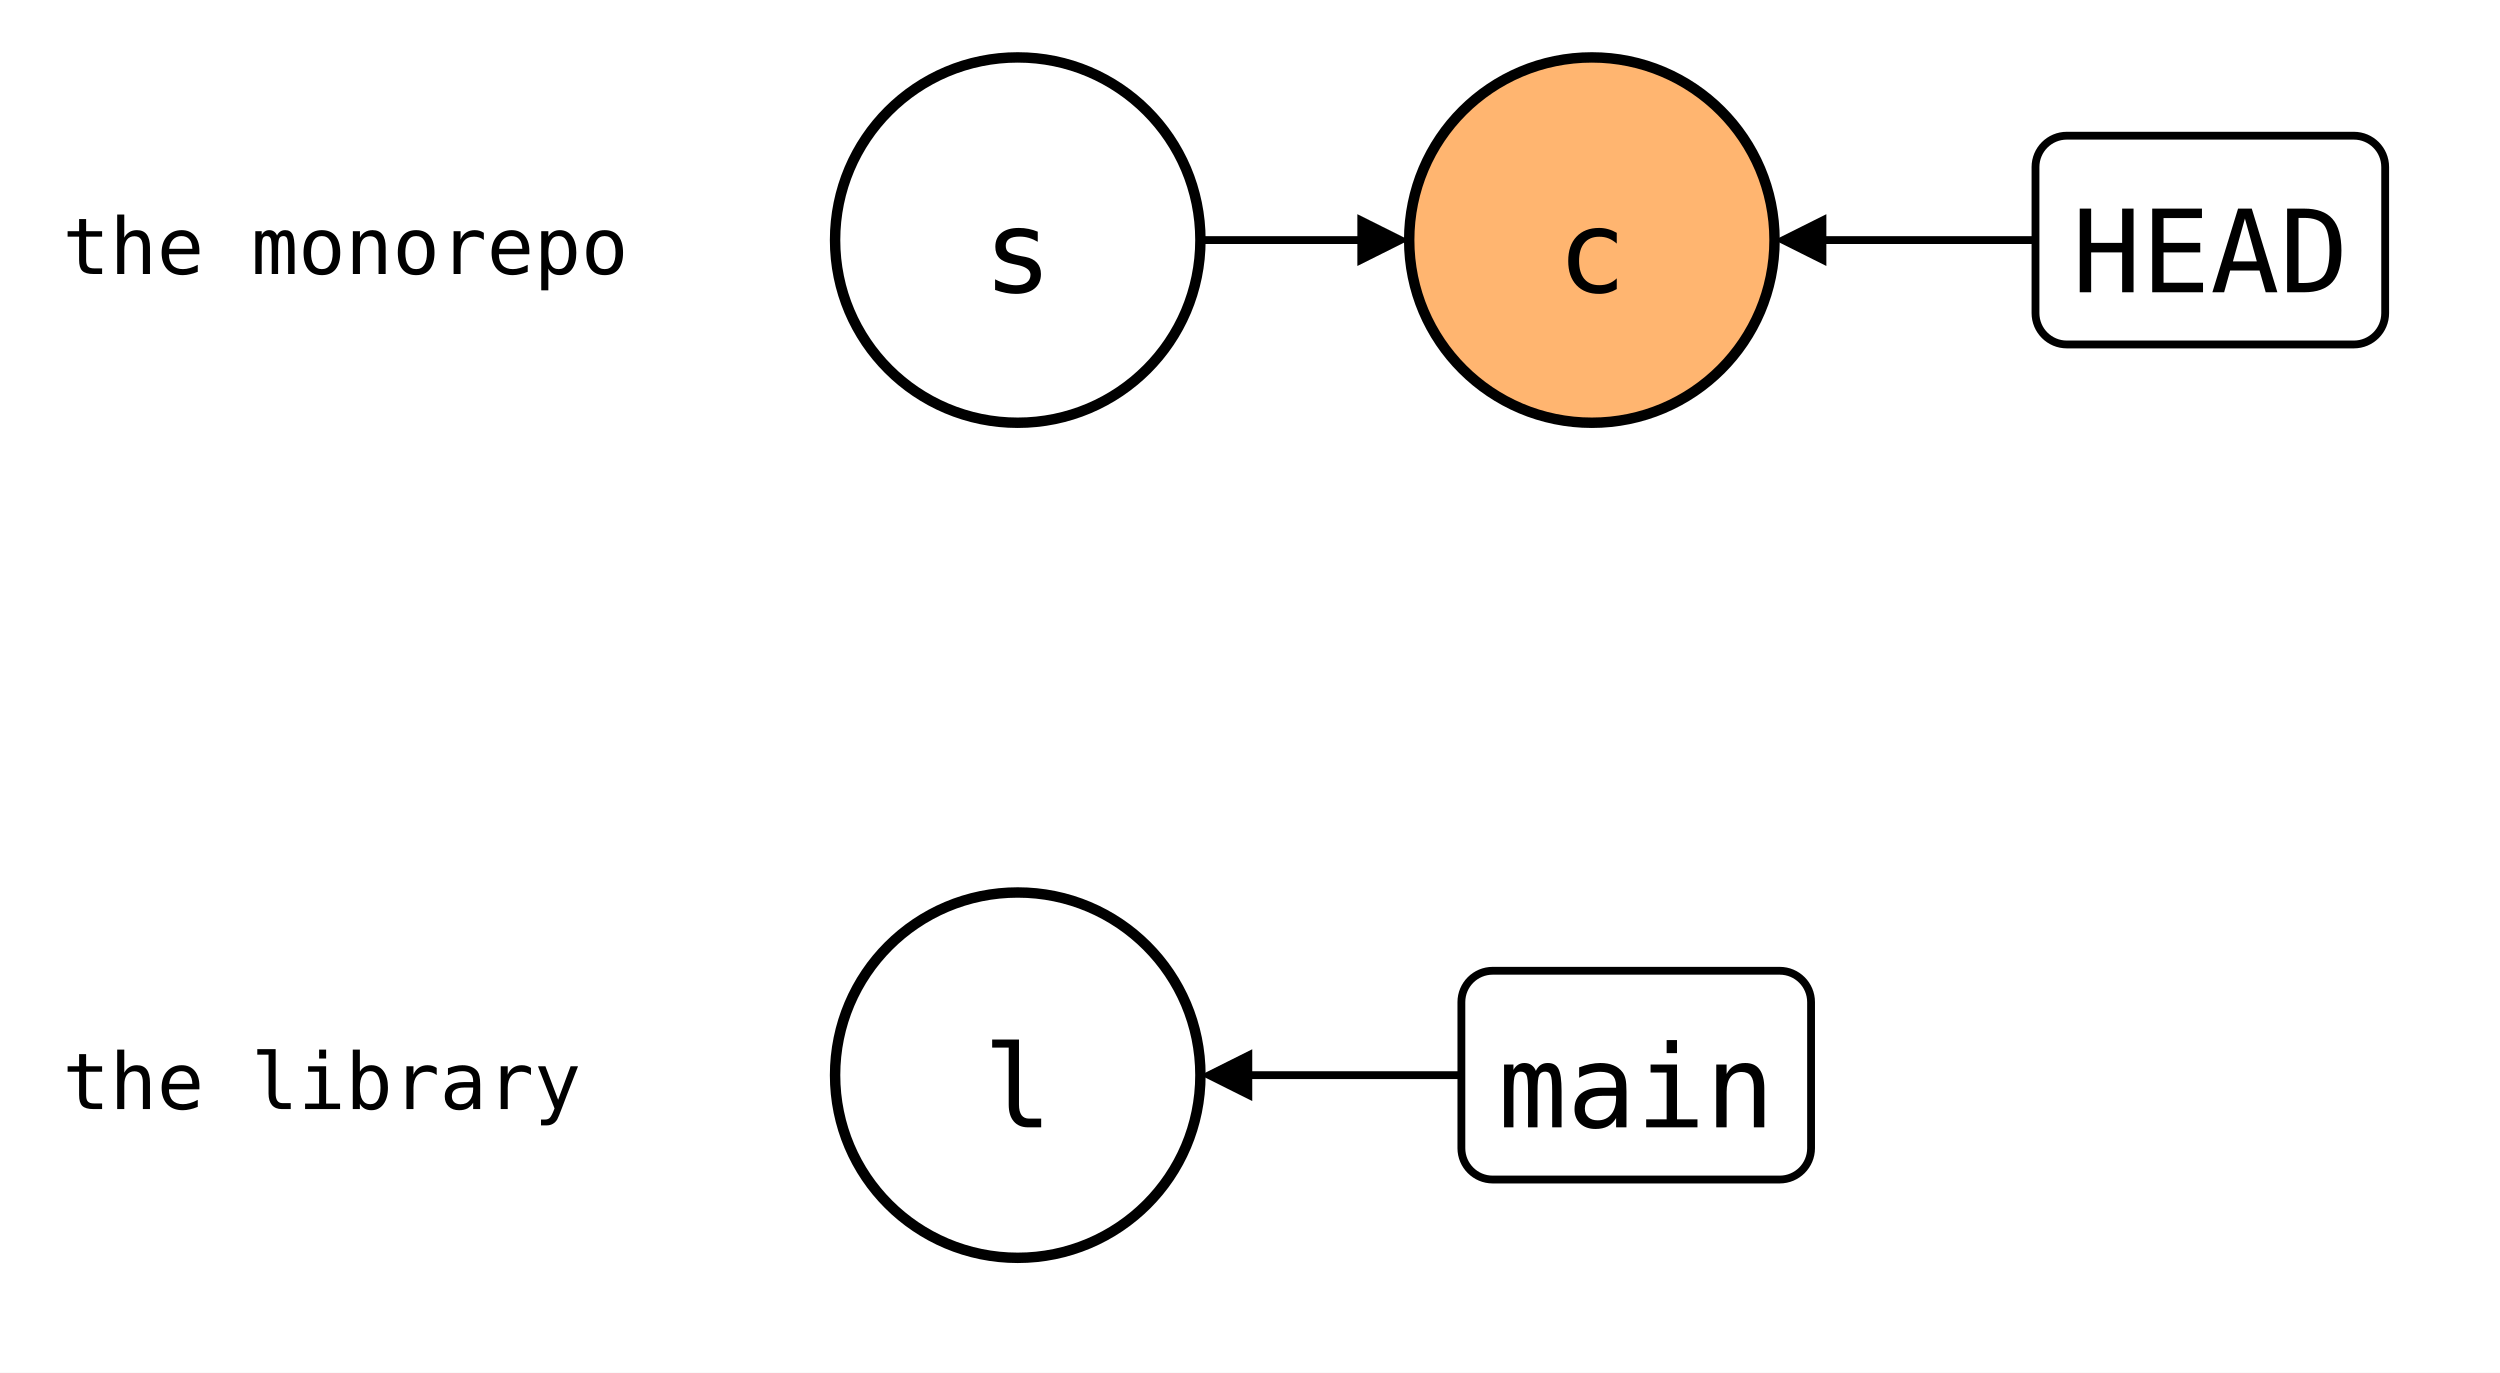
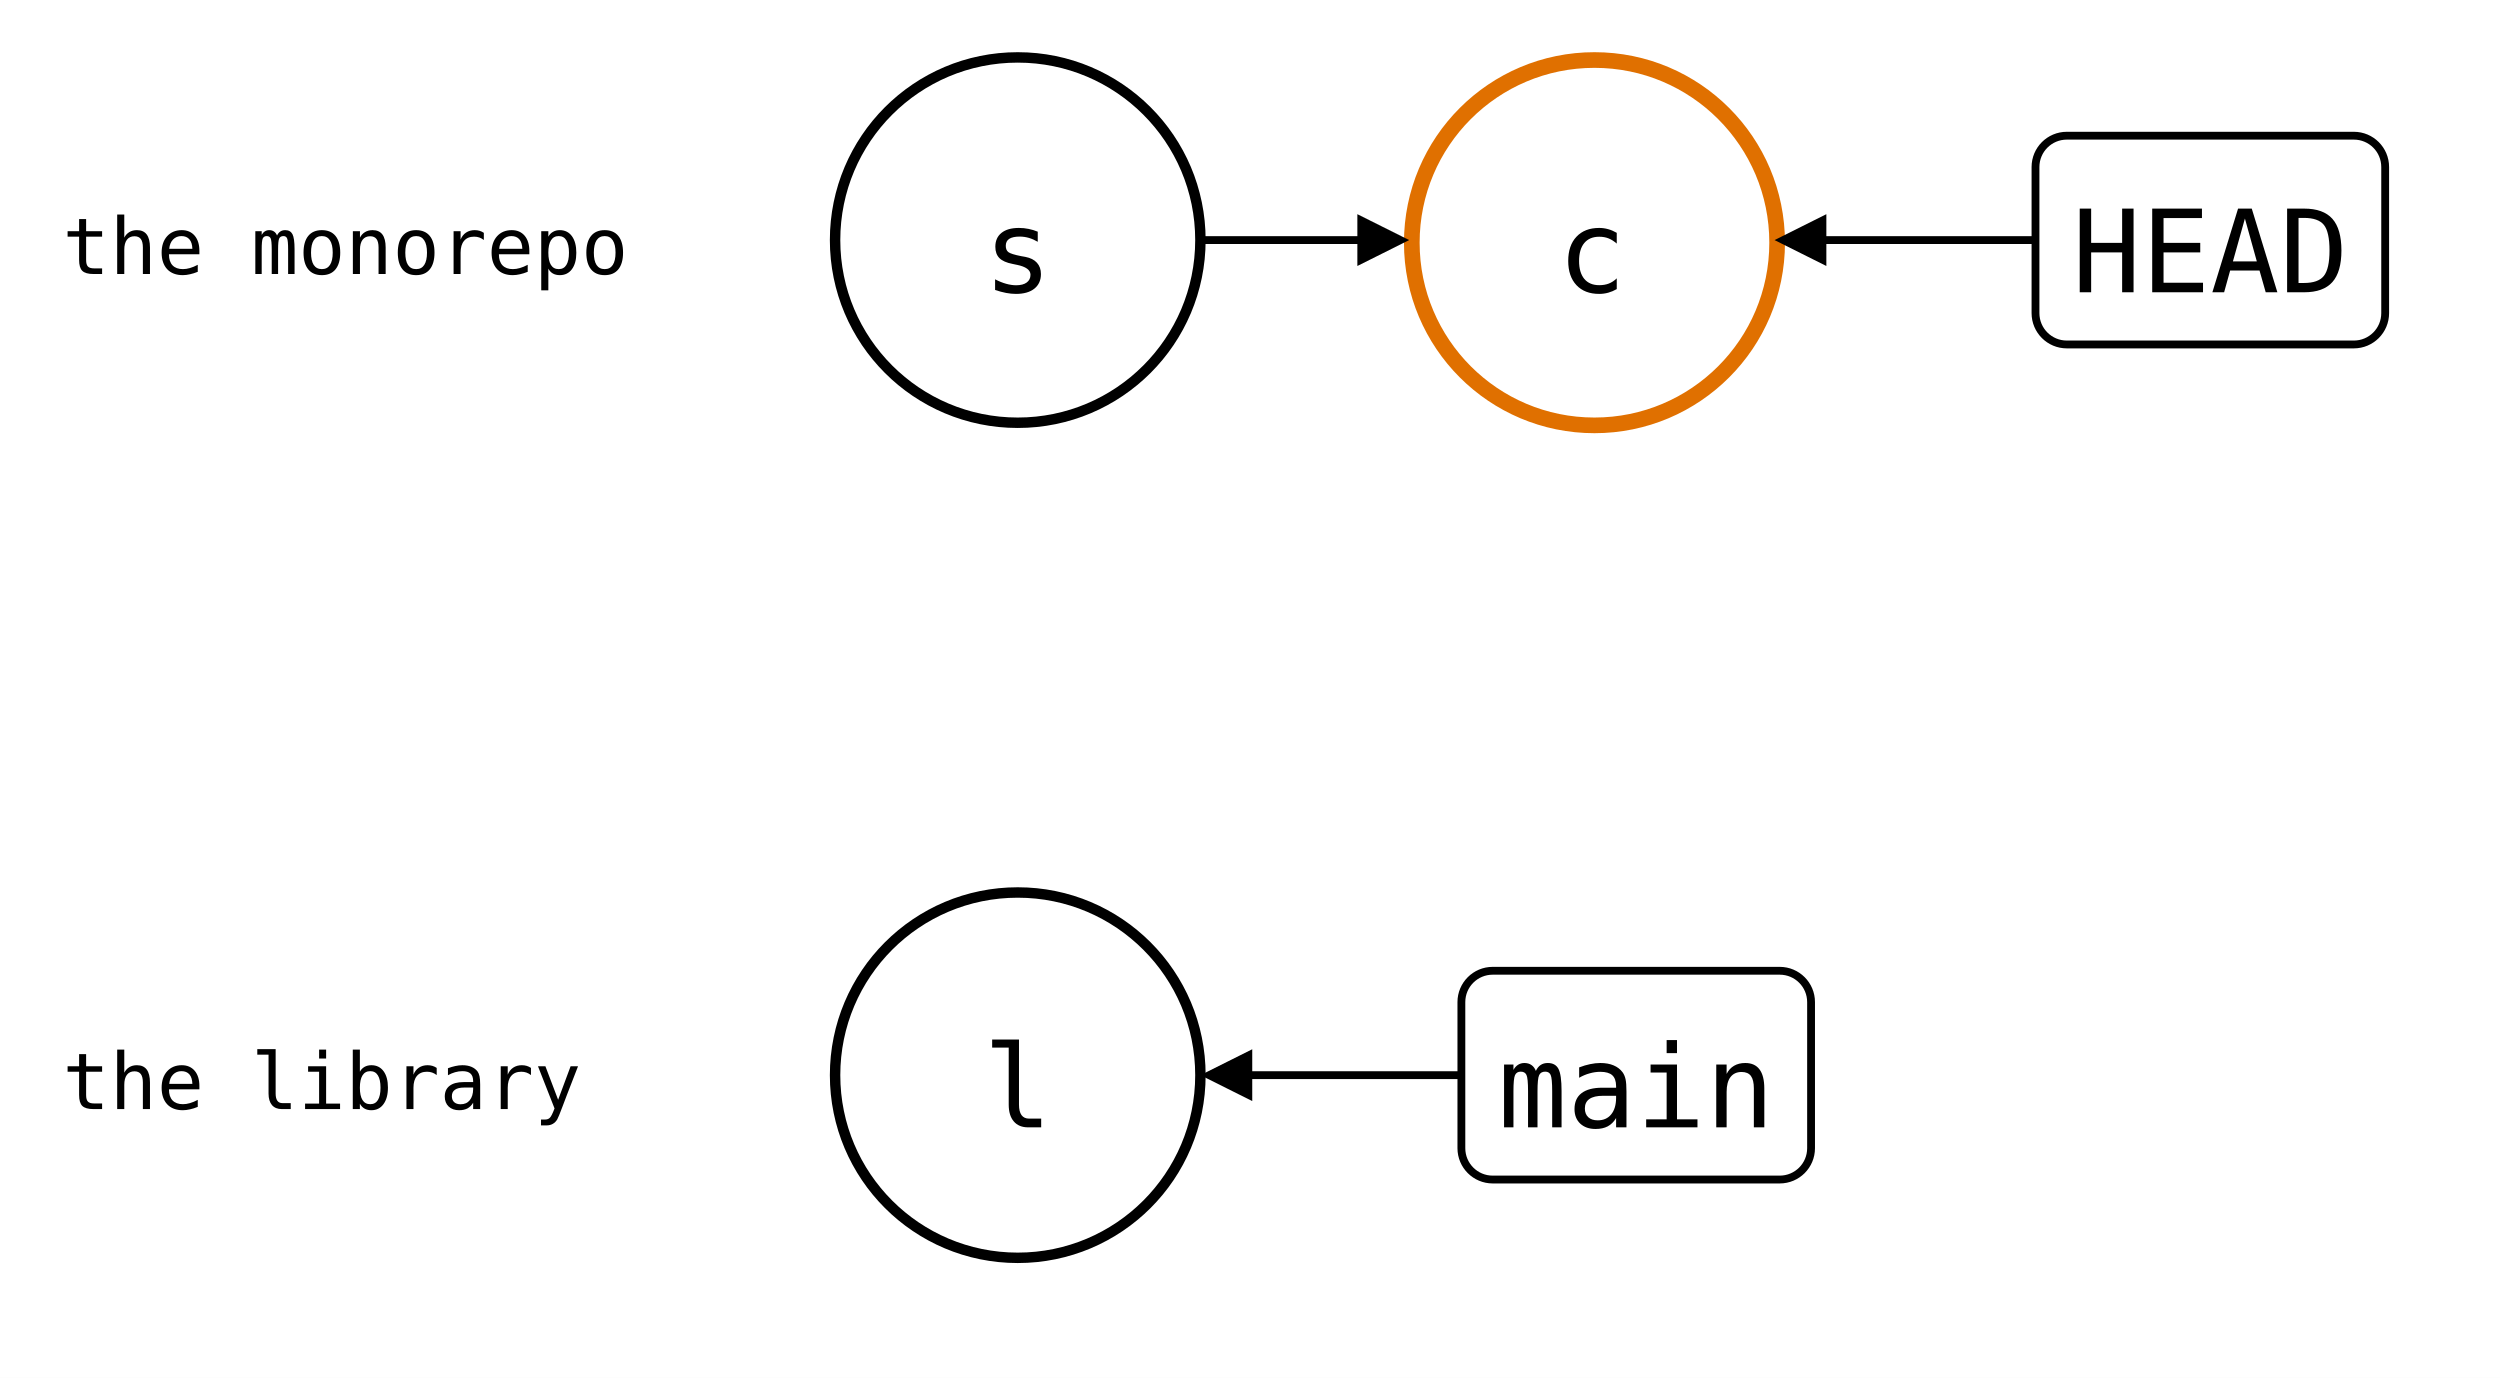
- <svg xmlns="http://www.w3.org/2000/svg" style="background: #ffffff; background-color: light-dark(#ffffff, #121212); color-scheme: light dark;" version="1.1" width="479px" height="263px" viewBox="0 0 479 263" id="ge-svg-YLTALU-Kyq5f1M-6LvGQ" content="&lt;mxfile host=&quot;Electron&quot;&gt;&#10;  &lt;diagram name=&quot;git-submodule-splice-fix&quot; id=&quot;git-submodule-splice-fix&quot;&gt;&#10;    &lt;mxGraphModel grid=&quot;0&quot; gridSize=&quot;10&quot; guides=&quot;1&quot; tooltips=&quot;1&quot; connect=&quot;1&quot; arrows=&quot;1&quot; fold=&quot;0&quot; page=&quot;0&quot; pageScale=&quot;1&quot; pageWidth=&quot;850&quot; pageHeight=&quot;1100&quot; background=&quot;#ffffff&quot; math=&quot;0&quot; shadow=&quot;0&quot;&gt;&#10;      &lt;root&gt;&#10;        &lt;mxCell id=&quot;0&quot; /&gt;&#10;        &lt;mxCell id=&quot;1&quot; parent=&quot;0&quot; /&gt;&#10;        &lt;mxCell id=&quot;text0&quot; parent=&quot;1&quot; style=&quot;text;strokeColor=none;fillColor=none;align=left;verticalAlign=middle;fontSize=15;fontFamily=Roboto Mono,monospace;&quot; value=&quot;the monorepo&quot; vertex=&quot;1&quot;&gt;&#10;          &lt;mxGeometry height=&quot;30&quot; width=&quot;130&quot; y=&quot;90&quot; as=&quot;geometry&quot; /&gt;&#10;        &lt;/mxCell&gt;&#10;        &lt;mxCell id=&quot;text1&quot; parent=&quot;1&quot; style=&quot;text;strokeColor=none;fillColor=none;align=left;verticalAlign=middle;fontSize=15;fontFamily=Roboto Mono,monospace;&quot; value=&quot;the library&quot; vertex=&quot;1&quot;&gt;&#10;          &lt;mxGeometry height=&quot;30&quot; width=&quot;130&quot; y=&quot;250&quot; as=&quot;geometry&quot; /&gt;&#10;        &lt;/mxCell&gt;&#10;        &lt;mxCell id=&quot;s&quot; parent=&quot;1&quot; style=&quot;ellipse;aspect=fixed;strokeWidth=2;fontSize=22;fontFamily=Roboto Mono,monospace;&quot; value=&quot;s&quot; vertex=&quot;1&quot;&gt;&#10;          &lt;mxGeometry height=&quot;70&quot; width=&quot;70&quot; x=&quot;150&quot; y=&quot;70&quot; as=&quot;geometry&quot; /&gt;&#10;        &lt;/mxCell&gt;&#10;        &lt;mxCell id=&quot;c&quot; parent=&quot;1&quot; style=&quot;ellipse;aspect=fixed;strokeWidth=2;fontSize=22;fontFamily=Roboto Mono,monospace;fillColor=#FFB570;&quot; value=&quot;c&quot; vertex=&quot;1&quot;&gt;&#10;          &lt;mxGeometry height=&quot;70&quot; width=&quot;70&quot; x=&quot;260&quot; y=&quot;70&quot; as=&quot;geometry&quot; /&gt;&#10;        &lt;/mxCell&gt;&#10;        &lt;mxCell id=&quot;l&quot; parent=&quot;1&quot; style=&quot;ellipse;aspect=fixed;strokeWidth=2;fontSize=22;fontFamily=Roboto Mono,monospace;&quot; value=&quot;l&quot; vertex=&quot;1&quot;&gt;&#10;          &lt;mxGeometry height=&quot;70&quot; width=&quot;70&quot; x=&quot;150&quot; y=&quot;230&quot; as=&quot;geometry&quot; /&gt;&#10;        &lt;/mxCell&gt;&#10;        &lt;mxCell id=&quot;box0&quot; parent=&quot;1&quot; style=&quot;rounded=1;strokeWidth=1.5;fontSize=22;fontFamily=Roboto Mono,monospace;&quot; value=&quot;HEAD&quot; vertex=&quot;1&quot;&gt;&#10;          &lt;mxGeometry height=&quot;40&quot; width=&quot;67&quot; x=&quot;380&quot; y=&quot;85&quot; as=&quot;geometry&quot; /&gt;&#10;        &lt;/mxCell&gt;&#10;        &lt;mxCell id=&quot;e0&quot; edge=&quot;1&quot; parent=&quot;1&quot; source=&quot;box0&quot; style=&quot;endArrow=block;endFill=1;html=1;strokeWidth=1.5;rounded=0;&quot; target=&quot;c&quot;&gt;&#10;          &lt;mxGeometry relative=&quot;1&quot; as=&quot;geometry&quot; /&gt;&#10;        &lt;/mxCell&gt;&#10;        &lt;mxCell id=&quot;box1&quot; parent=&quot;1&quot; style=&quot;rounded=1;strokeWidth=1.5;fontSize=22;fontFamily=Roboto Mono,monospace;&quot; value=&quot;main&quot; vertex=&quot;1&quot;&gt;&#10;          &lt;mxGeometry height=&quot;40&quot; width=&quot;67&quot; x=&quot;270&quot; y=&quot;245&quot; as=&quot;geometry&quot; /&gt;&#10;        &lt;/mxCell&gt;&#10;        &lt;mxCell id=&quot;e1&quot; edge=&quot;1&quot; parent=&quot;1&quot; source=&quot;box1&quot; style=&quot;endArrow=block;endFill=1;html=1;strokeWidth=1.5;rounded=0;&quot; target=&quot;l&quot;&gt;&#10;          &lt;mxGeometry relative=&quot;1&quot; as=&quot;geometry&quot; /&gt;&#10;        &lt;/mxCell&gt;&#10;        &lt;mxCell id=&quot;e2&quot; edge=&quot;1&quot; parent=&quot;1&quot; source=&quot;s&quot; style=&quot;endArrow=block;endFill=1;html=1;strokeWidth=1.5;rounded=0;&quot; target=&quot;c&quot;&gt;&#10;          &lt;mxGeometry relative=&quot;1&quot; as=&quot;geometry&quot; /&gt;&#10;        &lt;/mxCell&gt;&#10;      &lt;/root&gt;&#10;    &lt;/mxGraphModel&gt;&#10;  &lt;/diagram&gt;&#10;&lt;/mxfile&gt;&#10;">
-   <style type="text/css">@supports (color: light-dark(#000, #fff)) { #ge-svg-YLTALU-Kyq5f1M-6LvGQ { --ge-adaptive-bg: light-dark(#ffffff, var(--ge-dark-color, #121212)); } }</style>
+ <svg xmlns="http://www.w3.org/2000/svg" style="background: #ffffff; background-color: light-dark(#ffffff, #121212); color-scheme: light dark;" version="1.1" width="479px" height="264px" viewBox="0 0 479 264" id="ge-svg-c-C17RpU8VtfvegK-72m" content="&lt;mxfile host=&quot;Electron&quot;&gt;&#10;  &lt;diagram name=&quot;git-submodule-splice-fix&quot; id=&quot;git-submodule-splice-fix&quot;&gt;&#10;    &lt;mxGraphModel grid=&quot;0&quot; gridSize=&quot;10&quot; guides=&quot;1&quot; tooltips=&quot;1&quot; connect=&quot;1&quot; arrows=&quot;1&quot; fold=&quot;0&quot; page=&quot;0&quot; pageScale=&quot;1&quot; pageWidth=&quot;850&quot; pageHeight=&quot;1100&quot; background=&quot;#ffffff&quot; math=&quot;0&quot; shadow=&quot;0&quot;&gt;&#10;      &lt;root&gt;&#10;        &lt;mxCell id=&quot;0&quot; /&gt;&#10;        &lt;mxCell id=&quot;1&quot; parent=&quot;0&quot; /&gt;&#10;        &lt;mxCell id=&quot;text0&quot; parent=&quot;1&quot; style=&quot;text;strokeColor=none;fillColor=none;align=left;verticalAlign=middle;fontSize=15;fontFamily=Roboto Mono,monospace;&quot; value=&quot;the monorepo&quot; vertex=&quot;1&quot;&gt;&#10;          &lt;mxGeometry height=&quot;30&quot; width=&quot;130&quot; y=&quot;90&quot; as=&quot;geometry&quot; /&gt;&#10;        &lt;/mxCell&gt;&#10;        &lt;mxCell id=&quot;text1&quot; parent=&quot;1&quot; style=&quot;text;strokeColor=none;fillColor=none;align=left;verticalAlign=middle;fontSize=15;fontFamily=Roboto Mono,monospace;&quot; value=&quot;the library&quot; vertex=&quot;1&quot;&gt;&#10;          &lt;mxGeometry height=&quot;30&quot; width=&quot;130&quot; y=&quot;250&quot; as=&quot;geometry&quot; /&gt;&#10;        &lt;/mxCell&gt;&#10;        &lt;mxCell id=&quot;s&quot; parent=&quot;1&quot; style=&quot;ellipse;aspect=fixed;strokeWidth=2;fontSize=22;fontFamily=Roboto Mono,monospace;&quot; value=&quot;s&quot; vertex=&quot;1&quot;&gt;&#10;          &lt;mxGeometry height=&quot;70&quot; width=&quot;70&quot; x=&quot;150&quot; y=&quot;70&quot; as=&quot;geometry&quot; /&gt;&#10;        &lt;/mxCell&gt;&#10;        &lt;mxCell id=&quot;c&quot; parent=&quot;1&quot; style=&quot;ellipse;aspect=fixed;fontSize=22;fontFamily=Roboto Mono,monospace;strokeColor=#E07000;strokeWidth=3;&quot; value=&quot;c&quot; vertex=&quot;1&quot;&gt;&#10;          &lt;mxGeometry height=&quot;70&quot; width=&quot;70&quot; x=&quot;260&quot; y=&quot;70&quot; as=&quot;geometry&quot; /&gt;&#10;        &lt;/mxCell&gt;&#10;        &lt;mxCell id=&quot;l&quot; parent=&quot;1&quot; style=&quot;ellipse;aspect=fixed;strokeWidth=2;fontSize=22;fontFamily=Roboto Mono,monospace;&quot; value=&quot;l&quot; vertex=&quot;1&quot;&gt;&#10;          &lt;mxGeometry height=&quot;70&quot; width=&quot;70&quot; x=&quot;150&quot; y=&quot;230&quot; as=&quot;geometry&quot; /&gt;&#10;        &lt;/mxCell&gt;&#10;        &lt;mxCell id=&quot;box0&quot; parent=&quot;1&quot; style=&quot;rounded=1;strokeWidth=1.5;fontSize=22;fontFamily=Roboto Mono,monospace;&quot; value=&quot;HEAD&quot; vertex=&quot;1&quot;&gt;&#10;          &lt;mxGeometry height=&quot;40&quot; width=&quot;67&quot; x=&quot;380&quot; y=&quot;85&quot; as=&quot;geometry&quot; /&gt;&#10;        &lt;/mxCell&gt;&#10;        &lt;mxCell id=&quot;e0&quot; edge=&quot;1&quot; parent=&quot;1&quot; source=&quot;box0&quot; style=&quot;endArrow=block;endFill=1;html=1;strokeWidth=1.5;rounded=0;&quot; target=&quot;c&quot;&gt;&#10;          &lt;mxGeometry relative=&quot;1&quot; as=&quot;geometry&quot; /&gt;&#10;        &lt;/mxCell&gt;&#10;        &lt;mxCell id=&quot;box1&quot; parent=&quot;1&quot; style=&quot;rounded=1;strokeWidth=1.5;fontSize=22;fontFamily=Roboto Mono,monospace;&quot; value=&quot;main&quot; vertex=&quot;1&quot;&gt;&#10;          &lt;mxGeometry height=&quot;40&quot; width=&quot;67&quot; x=&quot;270&quot; y=&quot;245&quot; as=&quot;geometry&quot; /&gt;&#10;        &lt;/mxCell&gt;&#10;        &lt;mxCell id=&quot;e1&quot; edge=&quot;1&quot; parent=&quot;1&quot; source=&quot;box1&quot; style=&quot;endArrow=block;endFill=1;html=1;strokeWidth=1.5;rounded=0;&quot; target=&quot;l&quot;&gt;&#10;          &lt;mxGeometry relative=&quot;1&quot; as=&quot;geometry&quot; /&gt;&#10;        &lt;/mxCell&gt;&#10;        &lt;mxCell id=&quot;e2&quot; edge=&quot;1&quot; parent=&quot;1&quot; source=&quot;s&quot; style=&quot;endArrow=block;endFill=1;html=1;strokeWidth=1.5;rounded=0;&quot; target=&quot;c&quot;&gt;&#10;          &lt;mxGeometry relative=&quot;1&quot; as=&quot;geometry&quot; /&gt;&#10;        &lt;/mxCell&gt;&#10;      &lt;/root&gt;&#10;    &lt;/mxGraphModel&gt;&#10;  &lt;/diagram&gt;&#10;&lt;/mxfile&gt;&#10;">
+   <style type="text/css">@supports (color: light-dark(#000, #fff)) { #ge-svg-c-C17RpU8VtfvegK-72m { --ge-adaptive-bg: light-dark(#ffffff, var(--ge-dark-color, #121212)); } }</style>
  <defs />
  <rect fill="#ffffff" width="100%" height="100%" x="0" y="0" style="fill: light-dark(rgb(255, 255, 255), rgb(18, 18, 18));" />
  <g>
    <g data-cell-id="0">
      <g data-cell-id="1">
        <g data-cell-id="text0">
          <g>
            <rect x="10" y="31" width="130" height="30" fill="none" stroke="none" pointer-events="all" />
          </g>
          <g>
            <g fill="#000000" font-family="'Roboto Mono', monospace" text-anchor="start" font-size="15px" style="fill: light-dark(rgb(0, 0, 0), rgb(255, 255, 255));">
              <text x="12" y="52.5">the monorepo</text>
            </g>
          </g>
        </g>
        <g data-cell-id="text1">
          <g>
            <rect x="10" y="191" width="130" height="30" fill="none" stroke="none" pointer-events="all" />
          </g>
          <g>
            <g fill="#000000" font-family="'Roboto Mono', monospace" text-anchor="start" font-size="15px" style="fill: light-dark(rgb(0, 0, 0), rgb(255, 255, 255));">
              <text x="12" y="212.5">the library</text>
            </g>
          </g>
        </g>
        <g data-cell-id="s">
          <g>
            <ellipse cx="195" cy="46" rx="35" ry="35" fill="#ffffff" stroke="#000000" stroke-width="2" pointer-events="all" style="fill: var(--ge-adaptive-bg, #ffffff); stroke: light-dark(rgb(0, 0, 0), rgb(255, 255, 255));" />
          </g>
          <g>
            <g fill="#000000" font-family="'Roboto Mono', monospace" text-anchor="middle" font-size="22px" style="fill: light-dark(rgb(0, 0, 0), rgb(255, 255, 255));">
              <text x="195" y="56">s</text>
            </g>
          </g>
        </g>
        <g data-cell-id="c">
-           <g>
-             <ellipse cx="305" cy="46" rx="35" ry="35" fill="#ffb570" stroke="#000000" stroke-width="2" pointer-events="all" style="fill: light-dark(rgb(255, 181, 112), rgb(126, 63, 3)); stroke: light-dark(rgb(0, 0, 0), rgb(255, 255, 255));" />
+           <g transform="translate(0.5,0.5)">
+             <ellipse cx="305" cy="46" rx="35" ry="35" fill="#ffffff" stroke="#e07000" stroke-width="3" pointer-events="all" style="fill: var(--ge-adaptive-bg, #ffffff); stroke: light-dark(rgb(224, 112, 0), rgb(210, 114, 18));" />
          </g>
          <g>
            <g fill="#000000" font-family="'Roboto Mono', monospace" text-anchor="middle" font-size="22px" style="fill: light-dark(rgb(0, 0, 0), rgb(255, 255, 255));">
              <text x="305" y="56">c</text>
            </g>
          </g>
        </g>
        <g data-cell-id="l">
          <g>
            <ellipse cx="195" cy="206" rx="35" ry="35" fill="#ffffff" stroke="#000000" stroke-width="2" pointer-events="all" style="fill: var(--ge-adaptive-bg, #ffffff); stroke: light-dark(rgb(0, 0, 0), rgb(255, 255, 255));" />
          </g>
          <g>
            <g fill="#000000" font-family="'Roboto Mono', monospace" text-anchor="middle" font-size="22px" style="fill: light-dark(rgb(0, 0, 0), rgb(255, 255, 255));">
              <text x="195" y="216">l</text>
            </g>
          </g>
        </g>
        <g data-cell-id="box0">
          <g>
            <rect x="390" y="26" width="67" height="40" rx="6" ry="6" fill="#ffffff" stroke="#000000" stroke-width="1.5" pointer-events="all" style="fill: var(--ge-adaptive-bg, #ffffff); stroke: light-dark(rgb(0, 0, 0), rgb(255, 255, 255));" />
          </g>
          <g>
            <g fill="#000000" font-family="'Roboto Mono', monospace" text-anchor="middle" font-size="22px" style="fill: light-dark(rgb(0, 0, 0), rgb(255, 255, 255));">
              <text x="423.5" y="56">HEAD</text>
            </g>
          </g>
        </g>
        <g data-cell-id="e0">
          <g>
            <path d="M 390 46 L 349.18 46" fill="none" stroke="#000000" stroke-width="1.5" stroke-miterlimit="10" pointer-events="stroke" style="stroke: light-dark(rgb(0, 0, 0), rgb(255, 255, 255));" />
            <path d="M 341.68 46 L 349.18 42.25 L 349.18 49.75 Z" fill="#000000" stroke="#000000" stroke-width="1.5" stroke-miterlimit="10" pointer-events="all" style="fill: light-dark(rgb(0, 0, 0), rgb(255, 255, 255)); stroke: light-dark(rgb(0, 0, 0), rgb(255, 255, 255));" />
          </g>
        </g>
        <g data-cell-id="box1">
          <g>
            <rect x="280" y="186" width="67" height="40" rx="6" ry="6" fill="#ffffff" stroke="#000000" stroke-width="1.5" pointer-events="all" style="fill: var(--ge-adaptive-bg, #ffffff); stroke: light-dark(rgb(0, 0, 0), rgb(255, 255, 255));" />
          </g>
          <g>
            <g fill="#000000" font-family="'Roboto Mono', monospace" text-anchor="middle" font-size="22px" style="fill: light-dark(rgb(0, 0, 0), rgb(255, 255, 255));">
              <text x="313.5" y="216">main</text>
            </g>
          </g>
        </g>
        <g data-cell-id="e1">
          <g>
            <path d="M 280 206 L 239.18 206" fill="none" stroke="#000000" stroke-width="1.5" stroke-miterlimit="10" pointer-events="stroke" style="stroke: light-dark(rgb(0, 0, 0), rgb(255, 255, 255));" />
            <path d="M 231.68 206 L 239.18 202.25 L 239.18 209.75 Z" fill="#000000" stroke="#000000" stroke-width="1.5" stroke-miterlimit="10" pointer-events="all" style="fill: light-dark(rgb(0, 0, 0), rgb(255, 255, 255)); stroke: light-dark(rgb(0, 0, 0), rgb(255, 255, 255));" />
          </g>
        </g>
        <g data-cell-id="e2">
          <g>
            <path d="M 230 46 L 260.82 46" fill="none" stroke="#000000" stroke-width="1.5" stroke-miterlimit="10" pointer-events="stroke" style="stroke: light-dark(rgb(0, 0, 0), rgb(255, 255, 255));" />
            <path d="M 268.32 46 L 260.82 49.75 L 260.82 42.25 Z" fill="#000000" stroke="#000000" stroke-width="1.5" stroke-miterlimit="10" pointer-events="all" style="fill: light-dark(rgb(0, 0, 0), rgb(255, 255, 255)); stroke: light-dark(rgb(0, 0, 0), rgb(255, 255, 255));" />
          </g>
        </g>
      </g>
    </g>
  </g>
</svg>
